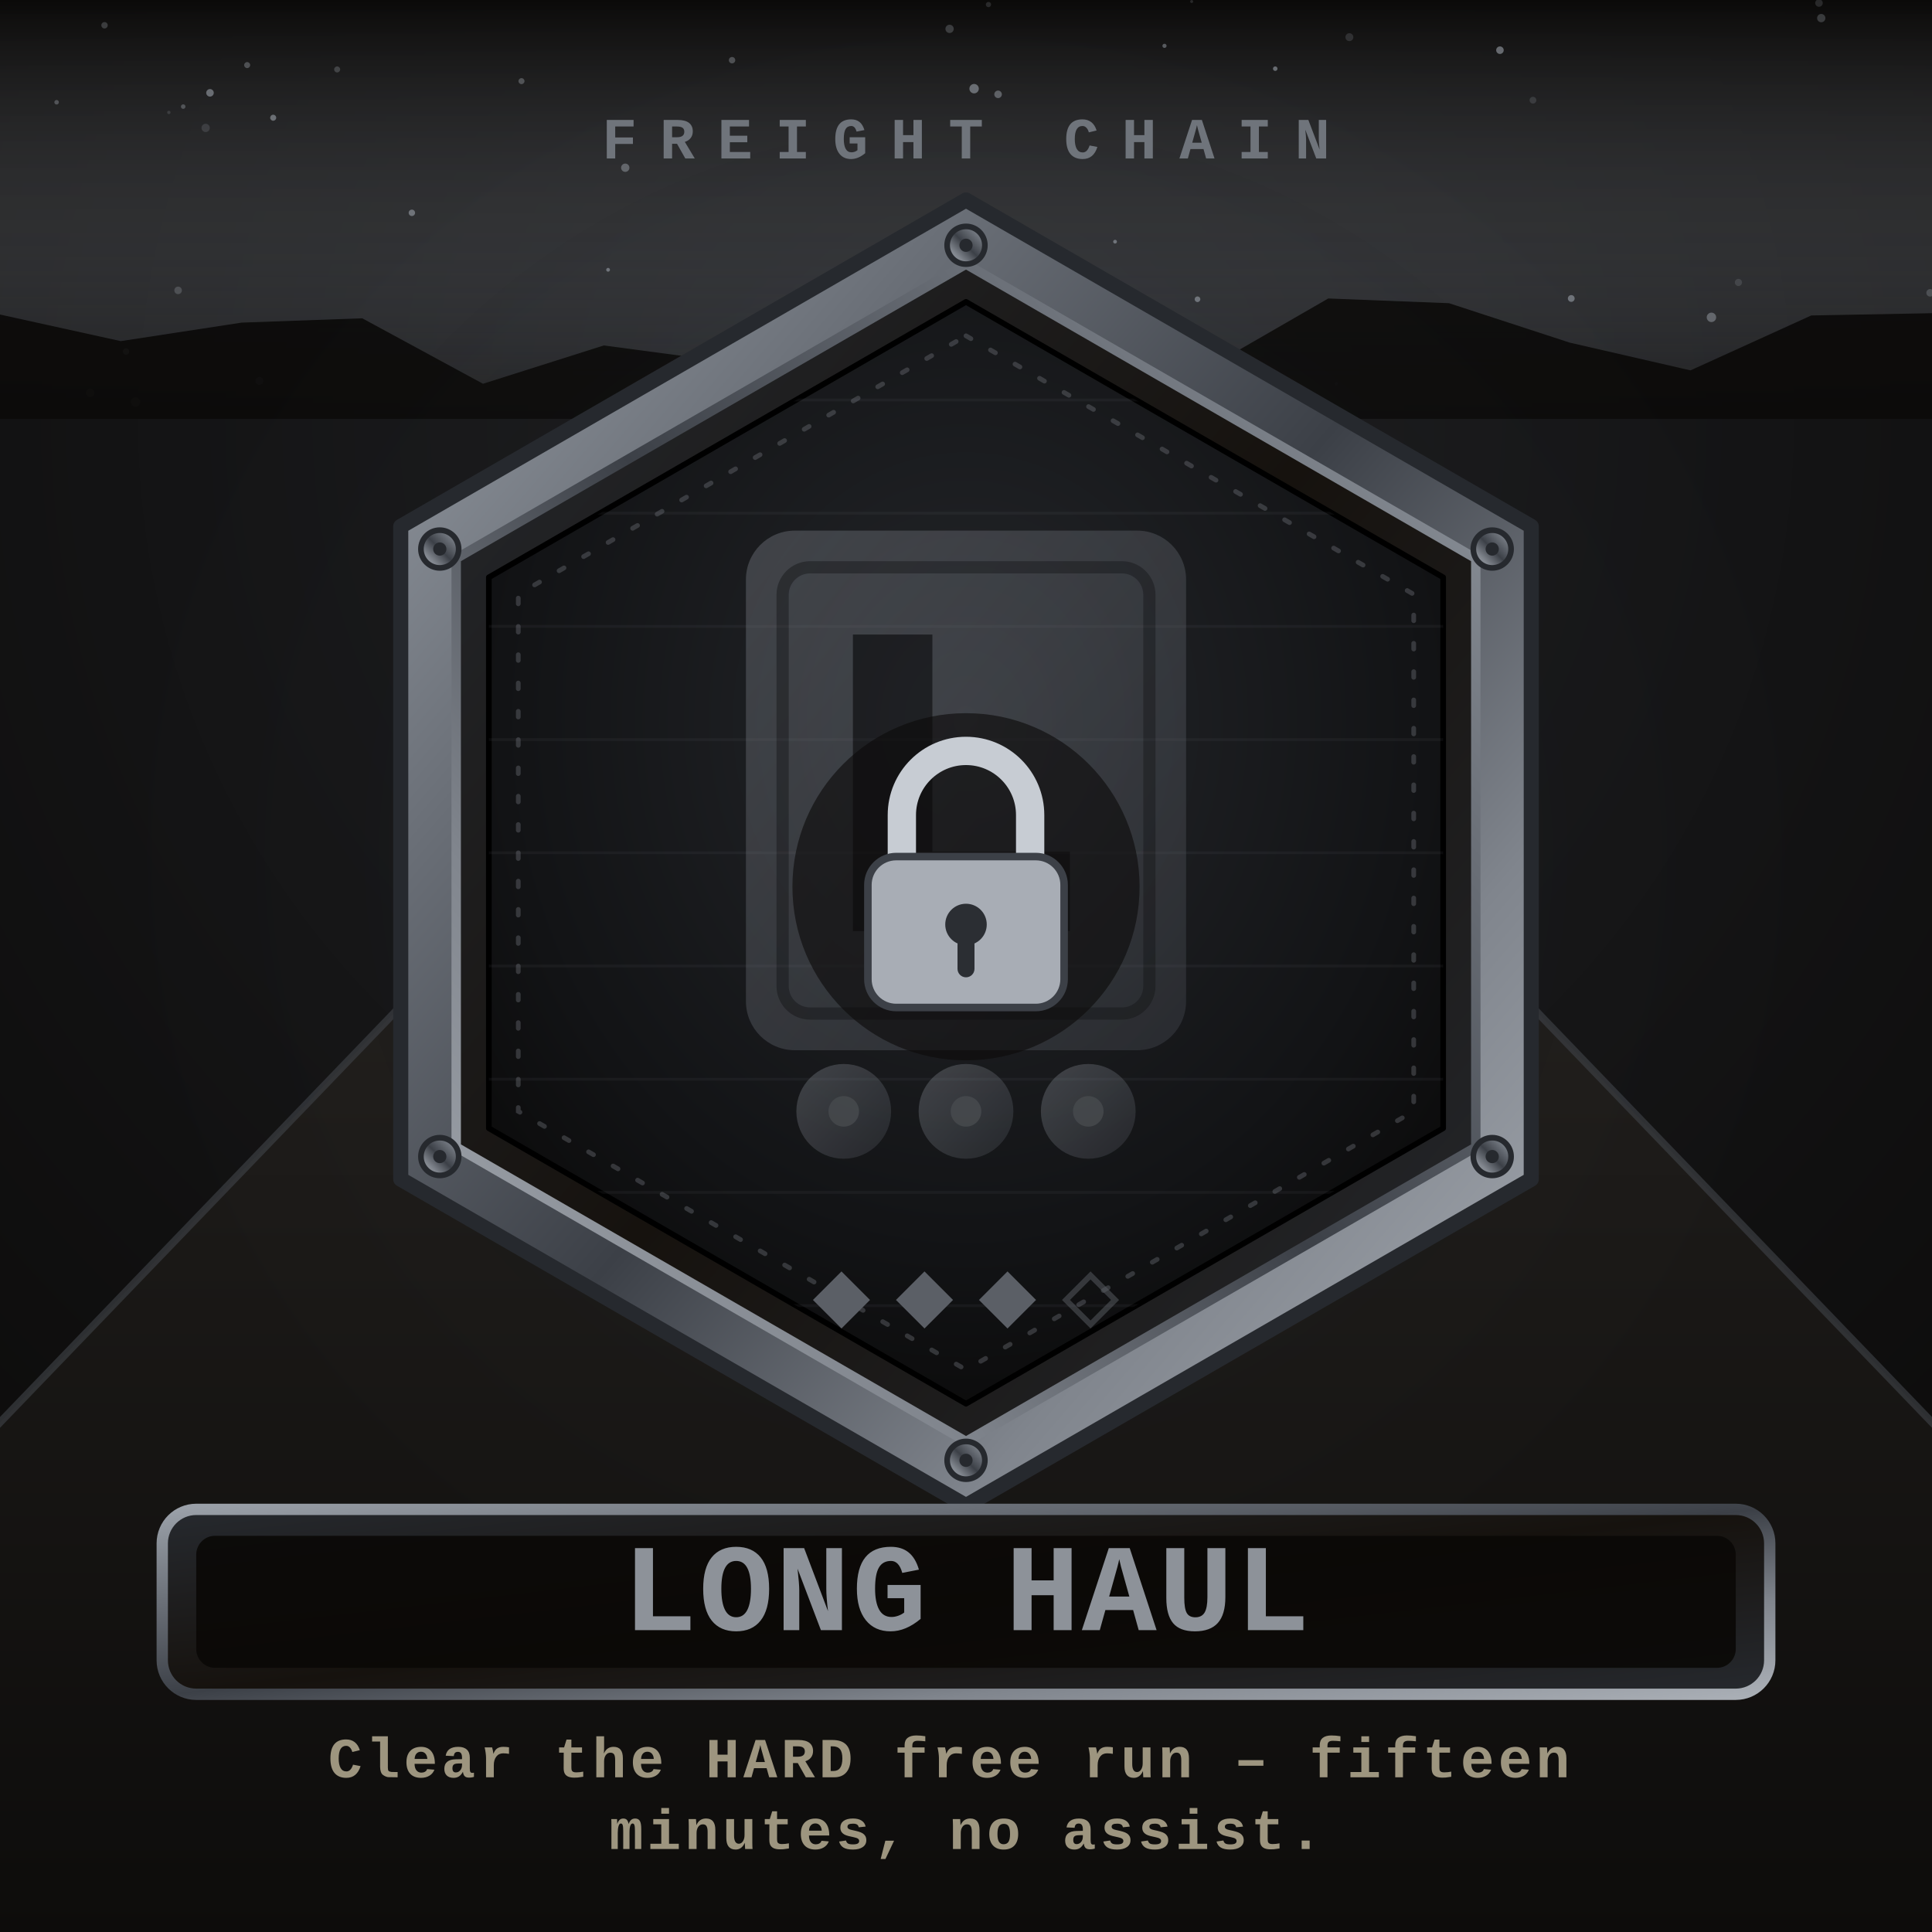
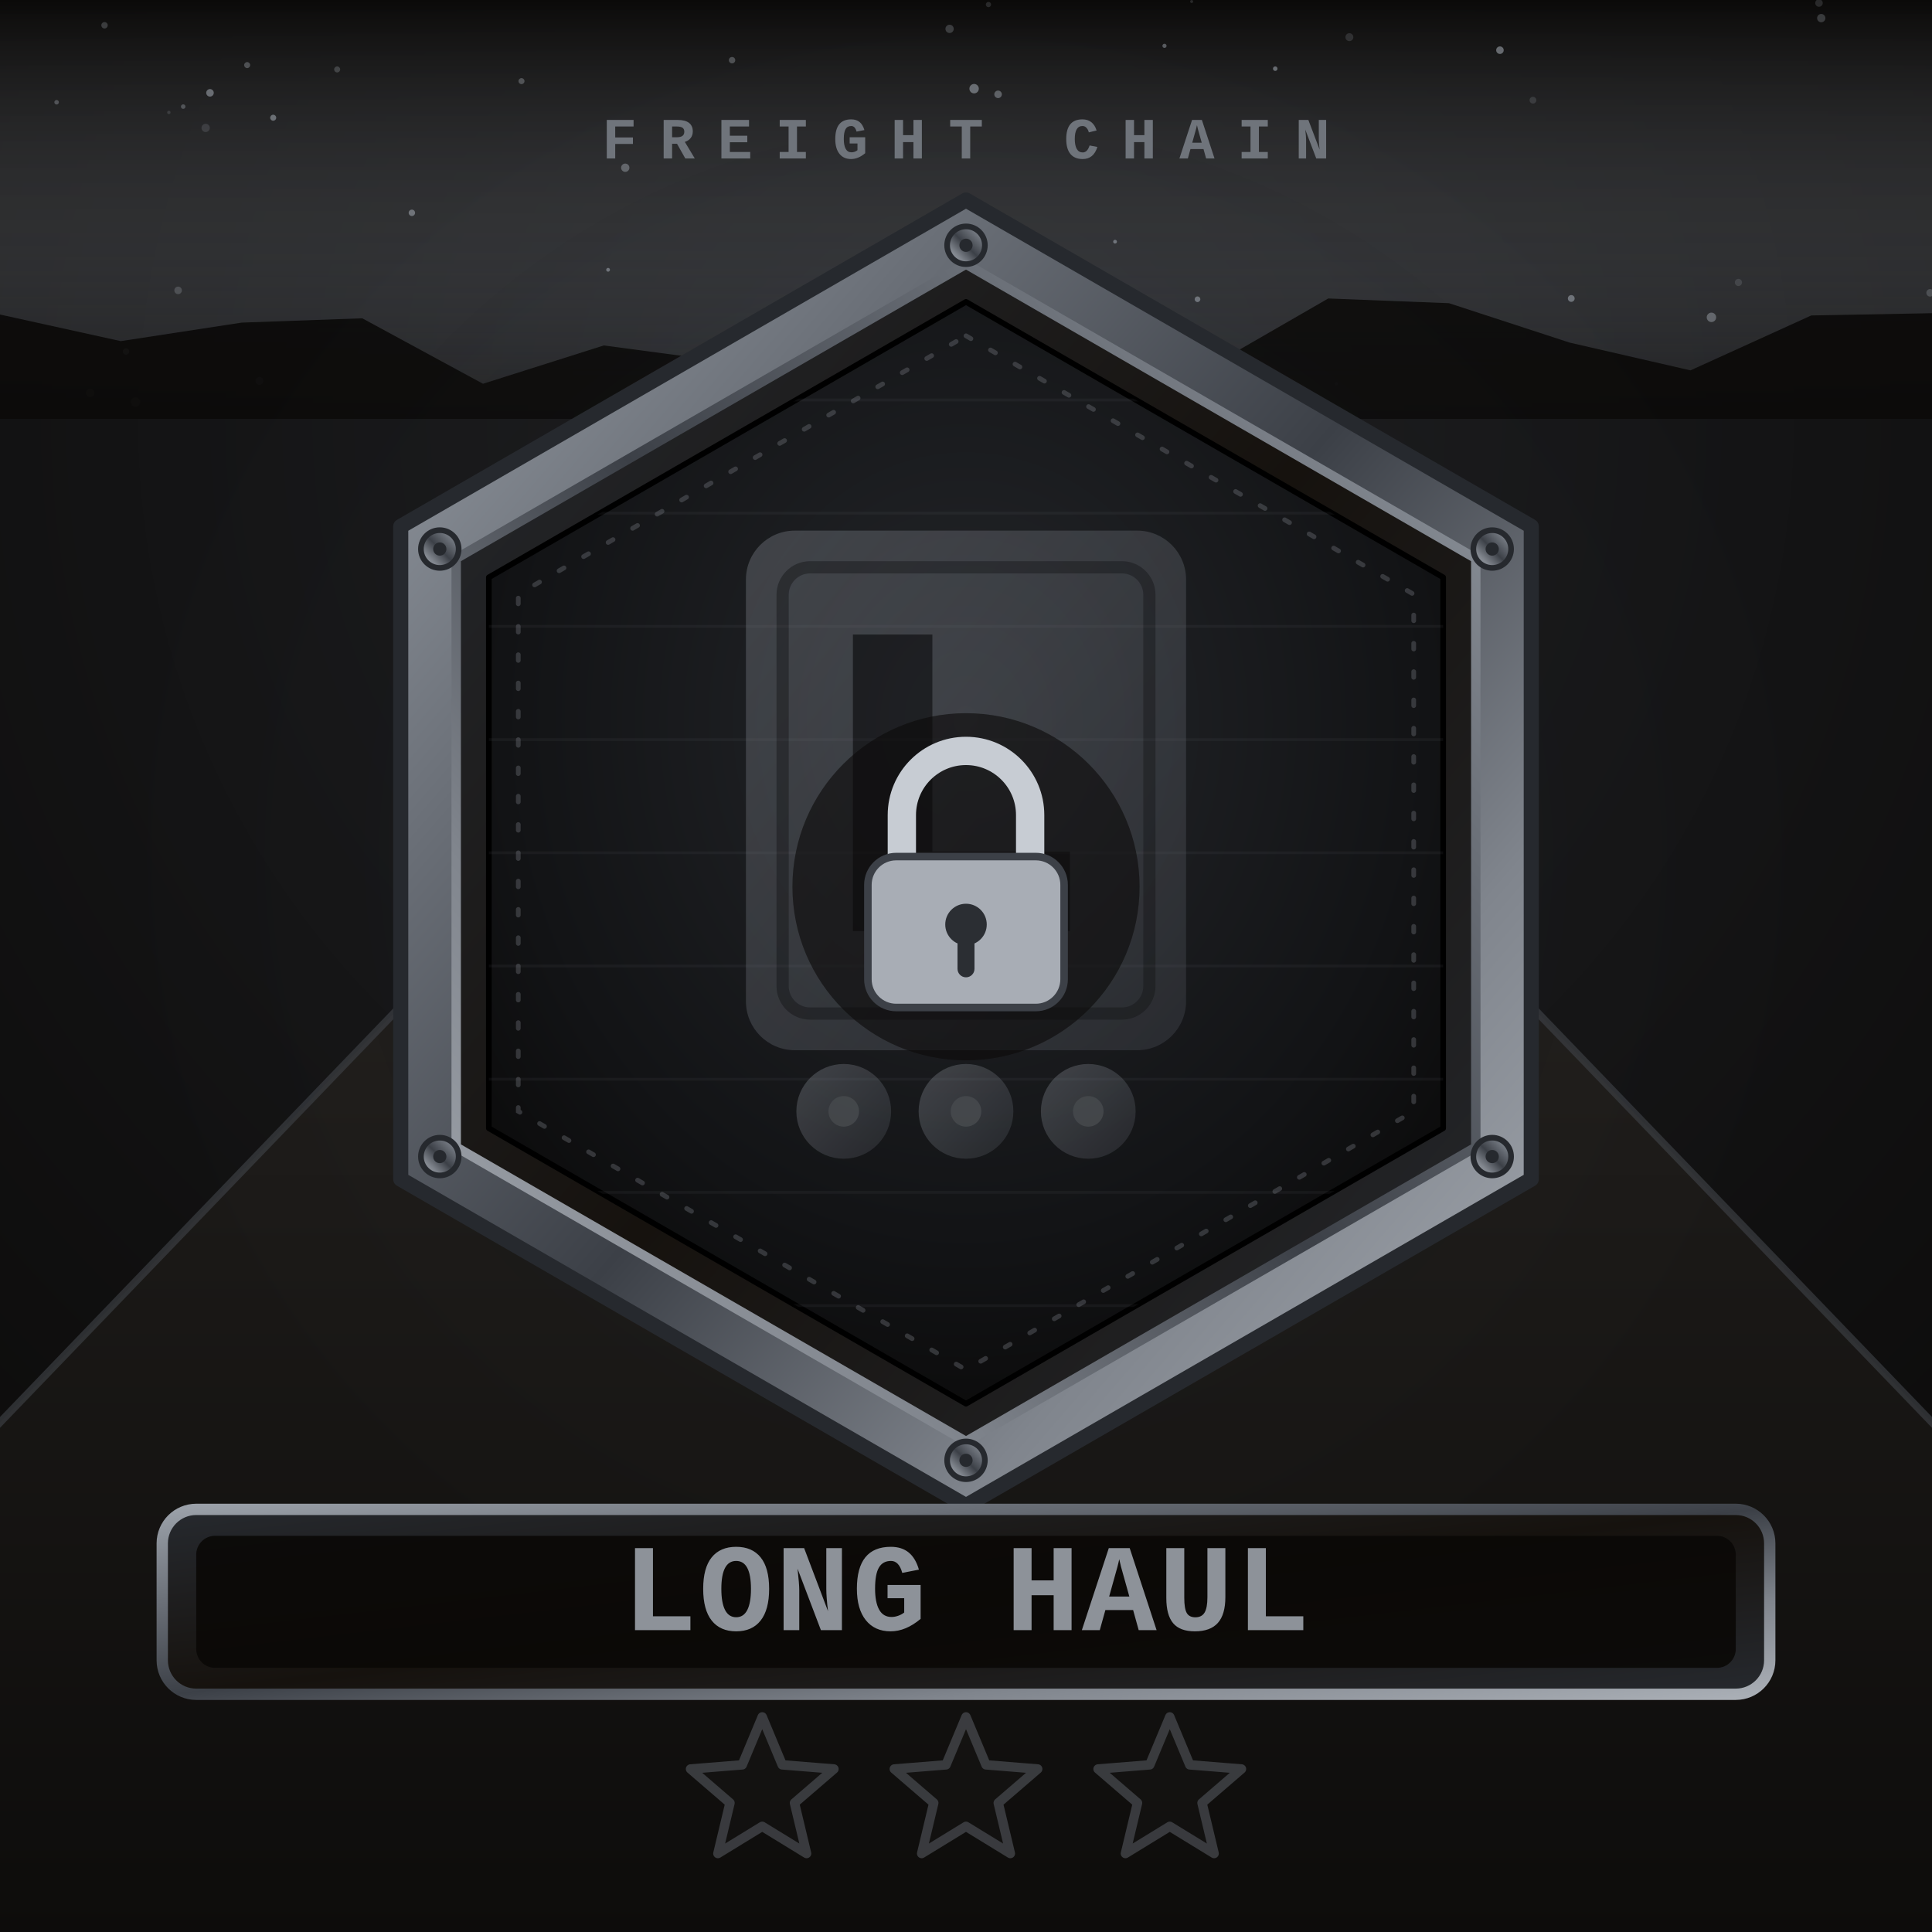
<svg xmlns="http://www.w3.org/2000/svg" width="1024" height="1024" viewBox="0 0 1024 1024" role="img" aria-label="Long Haul – Freight Chain achievement (locked)">
  <defs>
    <radialGradient id="bg" cx="50%" cy="22%" r="85%">
      <stop offset="0" stop-color="#1c1d20" />
      <stop offset="1" stop-color="#0b0a09" />
    </radialGradient>
    <linearGradient id="sky" x1="0" y1="0" x2="0" y2="1">
      <stop offset="0" stop-color="#0b0a09" />
      <stop offset="1" stop-color="#7b7f86" stop-opacity="0.1" />
    </linearGradient>
    <linearGradient id="road" x1="0" y1="0" x2="0" y2="1">
      <stop offset="0" stop-color="#2a2724" />
      <stop offset="1" stop-color="#0d0c0b" />
    </linearGradient>
    <linearGradient id="rim" x1="0" y1="0" x2="1" y2="1">
      <stop offset="0%" stop-color="#9aa0a8" />
      <stop offset="25%" stop-color="#6a6f77" />
      <stop offset="50%" stop-color="#3c4047" />
      <stop offset="75%" stop-color="#80858d" />
      <stop offset="100%" stop-color="#a9aeb5" />
    </linearGradient>
    <linearGradient id="rimB" x1="1" y1="0" x2="0" y2="1">
      <stop offset="0%" stop-color="#9aa0a8" />
      <stop offset="25%" stop-color="#6a6f77" />
      <stop offset="50%" stop-color="#3c4047" />
      <stop offset="75%" stop-color="#80858d" />
      <stop offset="100%" stop-color="#a9aeb5" />
    </linearGradient>
    <linearGradient id="bevel" x1="0" y1="0" x2="1" y2="1">
      <stop offset="0" stop-color="#26292e" />
      <stop offset=".5" stop-color="#16120e" />
      <stop offset="1" stop-color="#26292e" />
    </linearGradient>
    <radialGradient id="plate" cx="50%" cy="38%" r="75%">
      <stop offset="0" stop-color="#24262a" />
      <stop offset=".65" stop-color="#121315" />
      <stop offset="1" stop-color="#070605" />
    </radialGradient>
    <radialGradient id="halo" cx="50%" cy="50%" r="50%">
      <stop offset="0" stop-color="#7b7f86" stop-opacity="0.06" />
      <stop offset="1" stop-color="#7b7f86" stop-opacity="0" />
    </radialGradient>
    <linearGradient id="ga" x1="0" y1="0" x2="1" y2="1">
      <stop offset="0" stop-color="#8b9099" />
      <stop offset="1" stop-color="#4c5058" />
    </linearGradient>
    <linearGradient id="sheen" x1="0" y1="0" x2="1" y2="1">
      <stop offset="0" stop-color="#fff" stop-opacity="0" />
      <stop offset=".45" stop-color="#fff" stop-opacity="0" />
      <stop offset=".5" stop-color="#fff" stop-opacity="0" />
      <stop offset=".56" stop-color="#fff" stop-opacity="0" />
      <stop offset="1" stop-color="#fff" stop-opacity="0" />
    </linearGradient>
    <filter id="glow" x="-30%" y="-30%" width="160%" height="160%">
      <feGaussianBlur stdDeviation="9" result="b" />
      <feMerge>
        <feMergeNode in="b" />
        <feMergeNode in="SourceGraphic" />
      </feMerge>
    </filter>
  </defs>
  <rect width="1024" height="1024" fill="url(#bg)" />
  <rect width="1024" height="222" fill="url(#sky)" />
  <circle cx="502.1" cy="140" r="1" fill="#9aa0a8" opacity="0.2" />
  <circle cx="418.5" cy="204.9" r="2" fill="#9aa0a8" opacity="0.2" />
  <circle cx="109" cy="67.8" r="2.2" fill="#9aa0a8" opacity="0.2" />
  <circle cx="503.3" cy="15.3" r="2.2" fill="#9aa0a8" opacity="0.3" />
  <circle cx="218.3" cy="112.8" r="1.7" fill="#9aa0a8" opacity="0.6" />
  <circle cx="178.7" cy="36.8" r="1.6" fill="#9aa0a8" opacity="0.3" />
  <circle cx="523.9" cy="2.4" r="1.4" fill="#9aa0a8" opacity="0.2" />
  <circle cx="516.3" cy="47" r="2.5" fill="#9aa0a8" opacity="0.6" />
  <circle cx="965.3" cy="9.6" r="2.2" fill="#9aa0a8" opacity="0.3" />
  <circle cx="322.3" cy="143" r="1" fill="#9aa0a8" opacity="0.6" />
  <circle cx="30" cy="54.2" r="1.2" fill="#9aa0a8" opacity="0.4" />
  <circle cx="617.2" cy="24.3" r="1.1" fill="#9aa0a8" opacity="0.5" />
  <circle cx="66.8" cy="186.3" r="1.7" fill="#9aa0a8" opacity="0.5" />
  <circle cx="94.4" cy="153.9" r="2" fill="#9aa0a8" opacity="0.3" />
  <circle cx="47.8" cy="208.2" r="2.2" fill="#9aa0a8" opacity="0.2" />
  <circle cx="347.4" cy="213.3" r="2.3" fill="#9aa0a8" opacity="0.5" />
  <circle cx="812.5" cy="53.1" r="1.8" fill="#9aa0a8" opacity="0.2" />
  <circle cx="144.8" cy="62.4" r="1.6" fill="#9aa0a8" opacity="0.6" />
  <circle cx="795" cy="26.6" r="2" fill="#9aa0a8" opacity="0.6" />
  <circle cx="475.3" cy="201.1" r="1.8" fill="#9aa0a8" opacity="0.3" />
  <circle cx="388" cy="31.9" r="1.7" fill="#9aa0a8" opacity="0.4" />
  <circle cx="71.8" cy="213.1" r="2.5" fill="#9aa0a8" opacity="0.2" />
  <circle cx="276.4" cy="43" r="1.6" fill="#9aa0a8" opacity="0.4" />
  <circle cx="675.9" cy="36.4" r="1.2" fill="#9aa0a8" opacity="0.6" />
  <circle cx="691.3" cy="65.3" r="1.1" fill="#9aa0a8" opacity="0.3" />
  <circle cx="964.1" cy="1.6" r="2" fill="#9aa0a8" opacity="0.2" />
  <circle cx="907.1" cy="168.2" r="2.5" fill="#9aa0a8" opacity="0.5" />
  <circle cx="565" cy="180.6" r="1.3" fill="#9aa0a8" opacity="0.4" />
  <circle cx="111.3" cy="49.2" r="2" fill="#9aa0a8" opacity="0.6" />
  <circle cx="55.4" cy="13.4" r="1.7" fill="#9aa0a8" opacity="0.3" />
  <circle cx="832.8" cy="158.2" r="1.8" fill="#9aa0a8" opacity="0.6" />
  <circle cx="634.7" cy="158.6" r="1.5" fill="#9aa0a8" opacity="0.6" />
  <circle cx="631.6" cy="0.8" r="0.8" fill="#9aa0a8" opacity="0.2" />
  <circle cx="131" cy="34.5" r="1.6" fill="#9aa0a8" opacity="0.4" />
  <circle cx="708.3" cy="203.4" r="0.8" fill="#9aa0a8" opacity="0.2" />
  <circle cx="1023" cy="155.2" r="2" fill="#9aa0a8" opacity="0.3" />
  <circle cx="97.1" cy="56.5" r="1.2" fill="#9aa0a8" opacity="0.4" />
  <circle cx="591" cy="128.1" r="1" fill="#9aa0a8" opacity="0.6" />
  <circle cx="137.5" cy="201.9" r="2.1" fill="#9aa0a8" opacity="0.3" />
  <circle cx="627.8" cy="173.3" r="2.4" fill="#9aa0a8" opacity="0.2" />
  <circle cx="529" cy="50" r="2" fill="#9aa0a8" opacity="0.5" />
  <circle cx="331.4" cy="88.9" r="2.2" fill="#9aa0a8" opacity="0.5" />
  <circle cx="550.9" cy="128.1" r="1.4" fill="#9aa0a8" opacity="0.4" />
  <circle cx="715.2" cy="19.7" r="2.1" fill="#9aa0a8" opacity="0.2" />
  <circle cx="921.4" cy="149.7" r="1.9" fill="#9aa0a8" opacity="0.2" />
  <circle cx="89.5" cy="59.6" r="0.9" fill="#9aa0a8" opacity="0.2" />
  <path d="M0 222L0 166.7L64 180.8L128 171L192 168.7L256 203.4L320 183.1L384 191.6L448 167L512 200L576 192.1L640 195.1L704 158.2L768 160.7L832 181.6L896 196.3L960 167.2L1024 166L1024 222Z" fill="#0a0908" opacity=".9" />
  <polygon points="512,222 -260,1024 1284,1024" fill="url(#road)" />
  <line x1="512" y1="222" x2="-260" y2="1024" stroke="#3a3d42" stroke-width="4" opacity=".7" />
  <line x1="512" y1="222" x2="1284" y2="1024" stroke="#3a3d42" stroke-width="4" opacity=".7" />
  <polygon points="510.4,222.9 513.6,222.9 514.1,247 509.9,247" fill="#5b5f66" opacity="0.5" />
  <polygon points="508.8,296.6 515.2,296.6 516.4,349.9 507.6,349.9" fill="#5b5f66" opacity="0.5" />
  <polygon points="505.8,428.4 518.2,428.4 519.8,502.4 504.2,502.4" fill="#5b5f66" opacity="0.5" />
  <polygon points="501.9,603.9 522.1,603.9 524.1,695.3 499.9,695.3" fill="#5b5f66" opacity="0.5" />
  <circle cx="512" cy="452" r="470" fill="url(#halo)" />
  <text x="512" y="84" text-anchor="middle" font-family="ui-monospace,'SF Mono',Menlo,Consolas,'Liberation Mono','DejaVu Sans Mono',monospace" font-size="31" font-weight="700" fill="#6f747b" letter-spacing="12">FREIGHT CHAIN</text>
  <polygon points="512,106 811.6,279 811.6,625 512,798 212.4,625 212.4,279" fill="url(#rim)" stroke="#26292e" stroke-width="8" stroke-linejoin="round" />
  <polygon points="512,140 782.2,296 782.2,608 512,764 241.8,608 241.8,296" fill="url(#bevel)" stroke="url(#rimB)" stroke-width="5" stroke-linejoin="round" />
  <polygon points="512,160 764.9,306 764.9,598 512,744 259.1,598 259.1,306" fill="url(#plate)" stroke="#000" stroke-width="3" stroke-linejoin="round" />
  <g stroke="#7b7f86" stroke-width="1.5" opacity="0.08" clip-path="url(#cl)">
    <line x1="212" y1="212" x2="812" y2="212" />
    <line x1="212" y1="272" x2="812" y2="272" />
    <line x1="212" y1="332" x2="812" y2="332" />
    <line x1="212" y1="392" x2="812" y2="392" />
    <line x1="212" y1="452" x2="812" y2="452" />
    <line x1="212" y1="512" x2="812" y2="512" />
    <line x1="212" y1="572" x2="812" y2="572" />
    <line x1="212" y1="632" x2="812" y2="632" />
    <line x1="212" y1="692" x2="812" y2="692" />
  </g>
  <clipPath id="cl">
    <polygon points="512,160 764.9,306 764.9,598 512,744 259.1,598 259.1,306" />
  </clipPath>
  <polygon points="512,178 749.3,315 749.3,589 512,726 274.7,589 274.7,315" fill="none" stroke="#7b7f86" stroke-width="2.5" stroke-dasharray="3 12" stroke-linecap="round" opacity="0.35" />
  <circle cx="512" cy="130" r="10" fill="url(#rimB)" stroke="#26292e" stroke-width="3" />
  <circle cx="512" cy="130" r="3.5" fill="#26292e" />
  <circle cx="790.9" cy="291" r="10" fill="url(#rimB)" stroke="#26292e" stroke-width="3" />
  <circle cx="790.9" cy="291" r="3.5" fill="#26292e" />
  <circle cx="790.9" cy="613" r="10" fill="url(#rimB)" stroke="#26292e" stroke-width="3" />
  <circle cx="790.9" cy="613" r="3.5" fill="#26292e" />
  <circle cx="512" cy="774" r="10" fill="url(#rimB)" stroke="#26292e" stroke-width="3" />
  <circle cx="512" cy="774" r="3.5" fill="#26292e" />
  <circle cx="233.1" cy="613" r="10" fill="url(#rimB)" stroke="#26292e" stroke-width="3" />
  <circle cx="233.1" cy="613" r="3.5" fill="#26292e" />
  <circle cx="233.1" cy="291" r="10" fill="url(#rimB)" stroke="#26292e" stroke-width="3" />
  <circle cx="233.1" cy="291" r="3.5" fill="#26292e" />
  <g transform="translate(512 440) scale(1.62)" opacity=".34">
    <g>
      <rect x="-72" y="-98" width="144" height="170" rx="16" fill="url(#ga)" />
      <rect x="-60" y="-86" width="120" height="146" rx="9" fill="none" stroke="#17181a" stroke-width="4" opacity=".55" />
      <path d="M-24 -64V20H34" fill="none" stroke="#17181a" stroke-width="26" stroke-linejoin="miter" stroke-linecap="butt" />
      <circle cx="-40" cy="92" r="13" fill="url(#ga)" stroke="url(#ga)" stroke-width="5" />
      <circle cx="0" cy="92" r="13" fill="url(#ga)" stroke="url(#ga)" stroke-width="5" />
      <circle cx="40" cy="92" r="13" fill="url(#ga)" stroke="url(#ga)" stroke-width="5" />
      <circle cx="-40" cy="92" r="5" fill="#9aa0a8" />
      <circle cx="0" cy="92" r="5" fill="#9aa0a8" />
      <circle cx="40" cy="92" r="5" fill="#9aa0a8" />
    </g>
  </g>
  <g transform="translate(512 470)">
    <circle r="92" fill="#0b0a09" opacity=".62" />
    <path d="M-34 -14V-38A34 34 0 0 1 34 -38V-14" fill="none" stroke="#c7ccd3" stroke-width="15" stroke-linecap="round" />
    <rect x="-52" y="-16" width="104" height="80" rx="15" fill="#a8adb5" />
    <rect x="-52" y="-16" width="104" height="80" rx="15" fill="none" stroke="#3c4047" stroke-width="4" />
    <circle cy="20" r="11" fill="#2b2e33" />
    <rect x="-4.5" y="26" width="9" height="22" rx="4.5" fill="#2b2e33" />
  </g>
-   <polygon points="446,676 459,689 446,702 433,689" fill="#5b5f66" stroke="#5b5f66" stroke-width="3" opacity="1" />
-   <polygon points="490,676 503,689 490,702 477,689" fill="#5b5f66" stroke="#5b5f66" stroke-width="3" opacity="1" />
-   <polygon points="534,676 547,689 534,702 521,689" fill="#5b5f66" stroke="#5b5f66" stroke-width="3" opacity="1" />
-   <polygon points="578,676 591,689 578,702 565,689" fill="none" stroke="#5b5f66" stroke-width="3" opacity="0.5" />
  <polygon points="512,106 811.6,279 811.6,625 512,798 212.4,625 212.4,279" fill="url(#sheen)" stroke="none" />
  <rect x="86" y="800" width="852" height="98" rx="18" fill="url(#bevel)" stroke="url(#rim)" stroke-width="6" />
  <rect x="104" y="814" width="816" height="70" rx="10" fill="#0a0806" opacity=".9" />
  <text x="512" y="864" text-anchor="middle" font-family="ui-monospace,'SF Mono',Menlo,Consolas,'Liberation Mono','DejaVu Sans Mono',monospace" font-size="66" font-weight="800" fill="#8d9299" letter-spacing="1">LONG HAUL</text>
-   <text x="512" y="942" text-anchor="middle" font-family="ui-monospace,'SF Mono',Menlo,Consolas,'Liberation Mono','DejaVu Sans Mono',monospace" font-size="30" font-weight="700" fill="#9d957f" letter-spacing="2">
-     <tspan x="512" dy="0">Clear the HARD free run – fifteen</tspan>
-     <tspan x="512" dy="38">minutes, no assist.</tspan>
-   </text>
+   <polygon points="404,910 414.6,935.4 442,937.6 421.1,955.6 427.5,982.4 404,968 380.5,982.4 386.9,955.6 366,937.6 393.4,935.4" fill="#5b5f66" fill-opacity=".08" stroke="#5b5f66" stroke-width="5" stroke-linejoin="round" stroke-dasharray="0" stroke-linecap="round" opacity="0.55" />
+   <polygon points="512,910 522.6,935.4 550,937.6 529.1,955.6 535.5,982.4 512,968 488.5,982.4 494.9,955.6 474,937.6 501.4,935.4" fill="#5b5f66" fill-opacity=".08" stroke="#5b5f66" stroke-width="5" stroke-linejoin="round" stroke-dasharray="0" stroke-linecap="round" opacity="0.55" />
+   <polygon points="620,910 630.6,935.4 658,937.6 637.1,955.6 643.5,982.4 620,968 596.5,982.4 602.9,955.6 582,937.6 609.4,935.4" fill="#5b5f66" fill-opacity=".08" stroke="#5b5f66" stroke-width="5" stroke-linejoin="round" stroke-dasharray="0" stroke-linecap="round" opacity="0.55" />
</svg>
